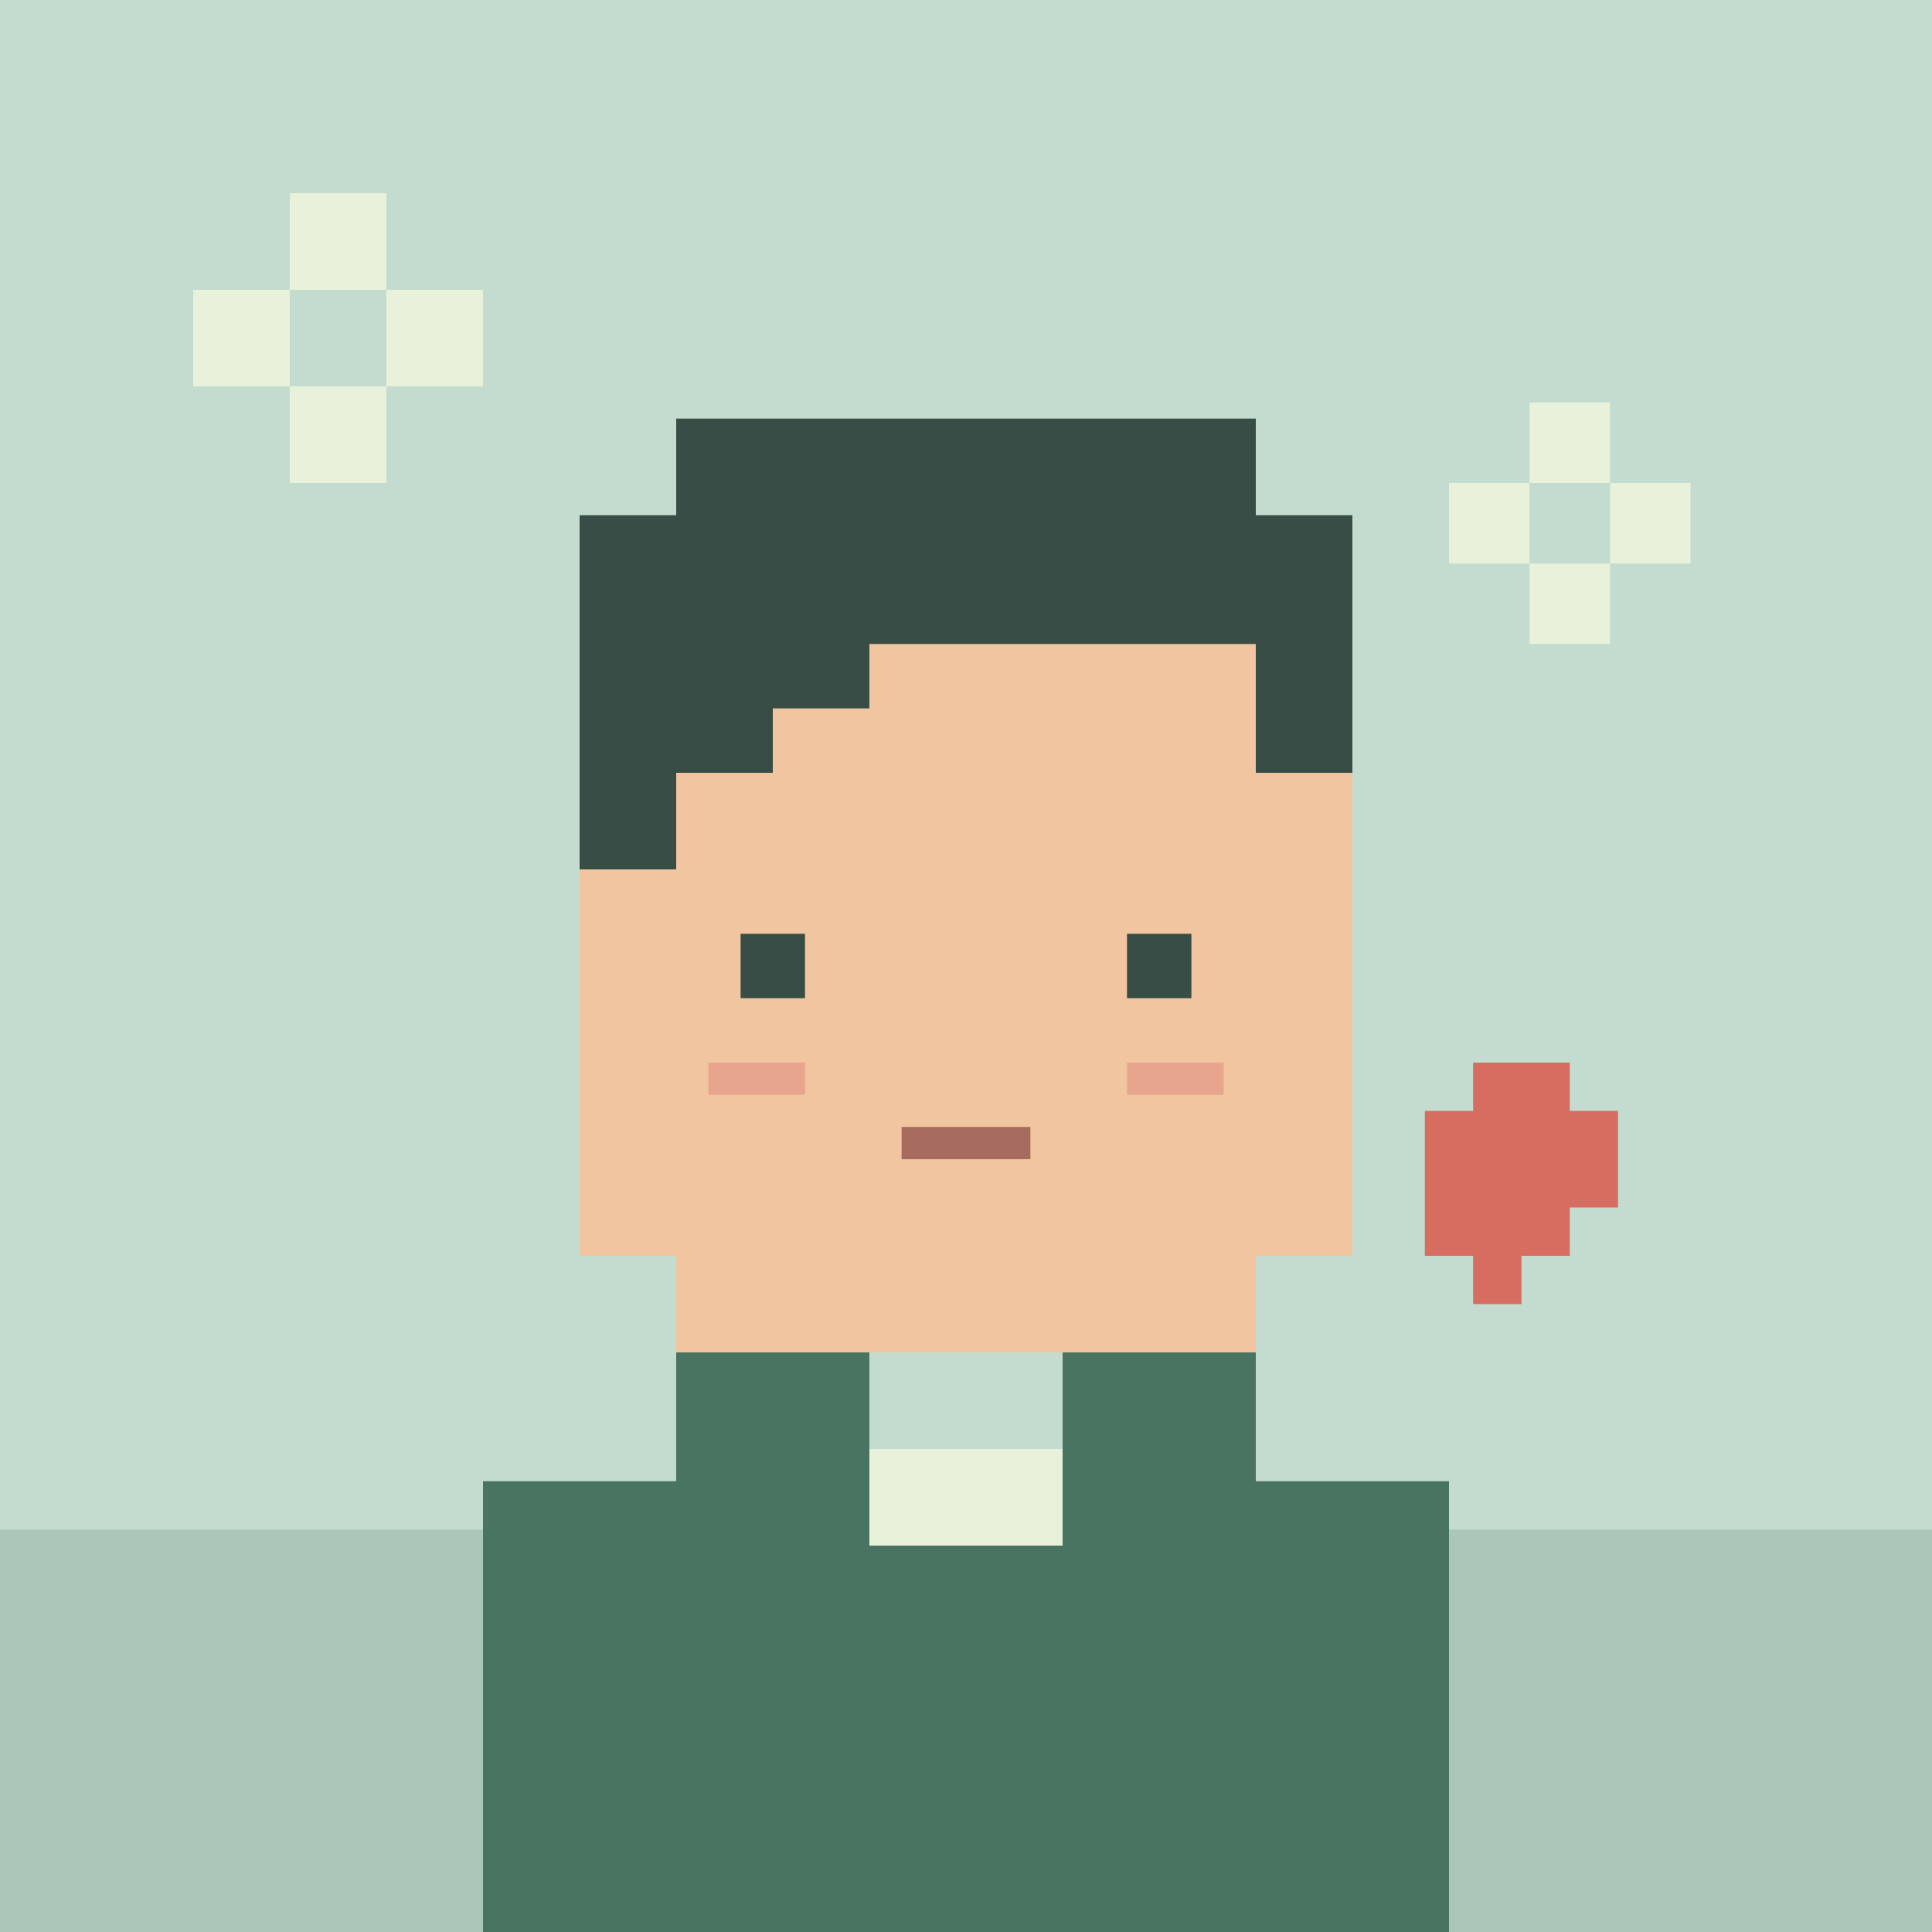
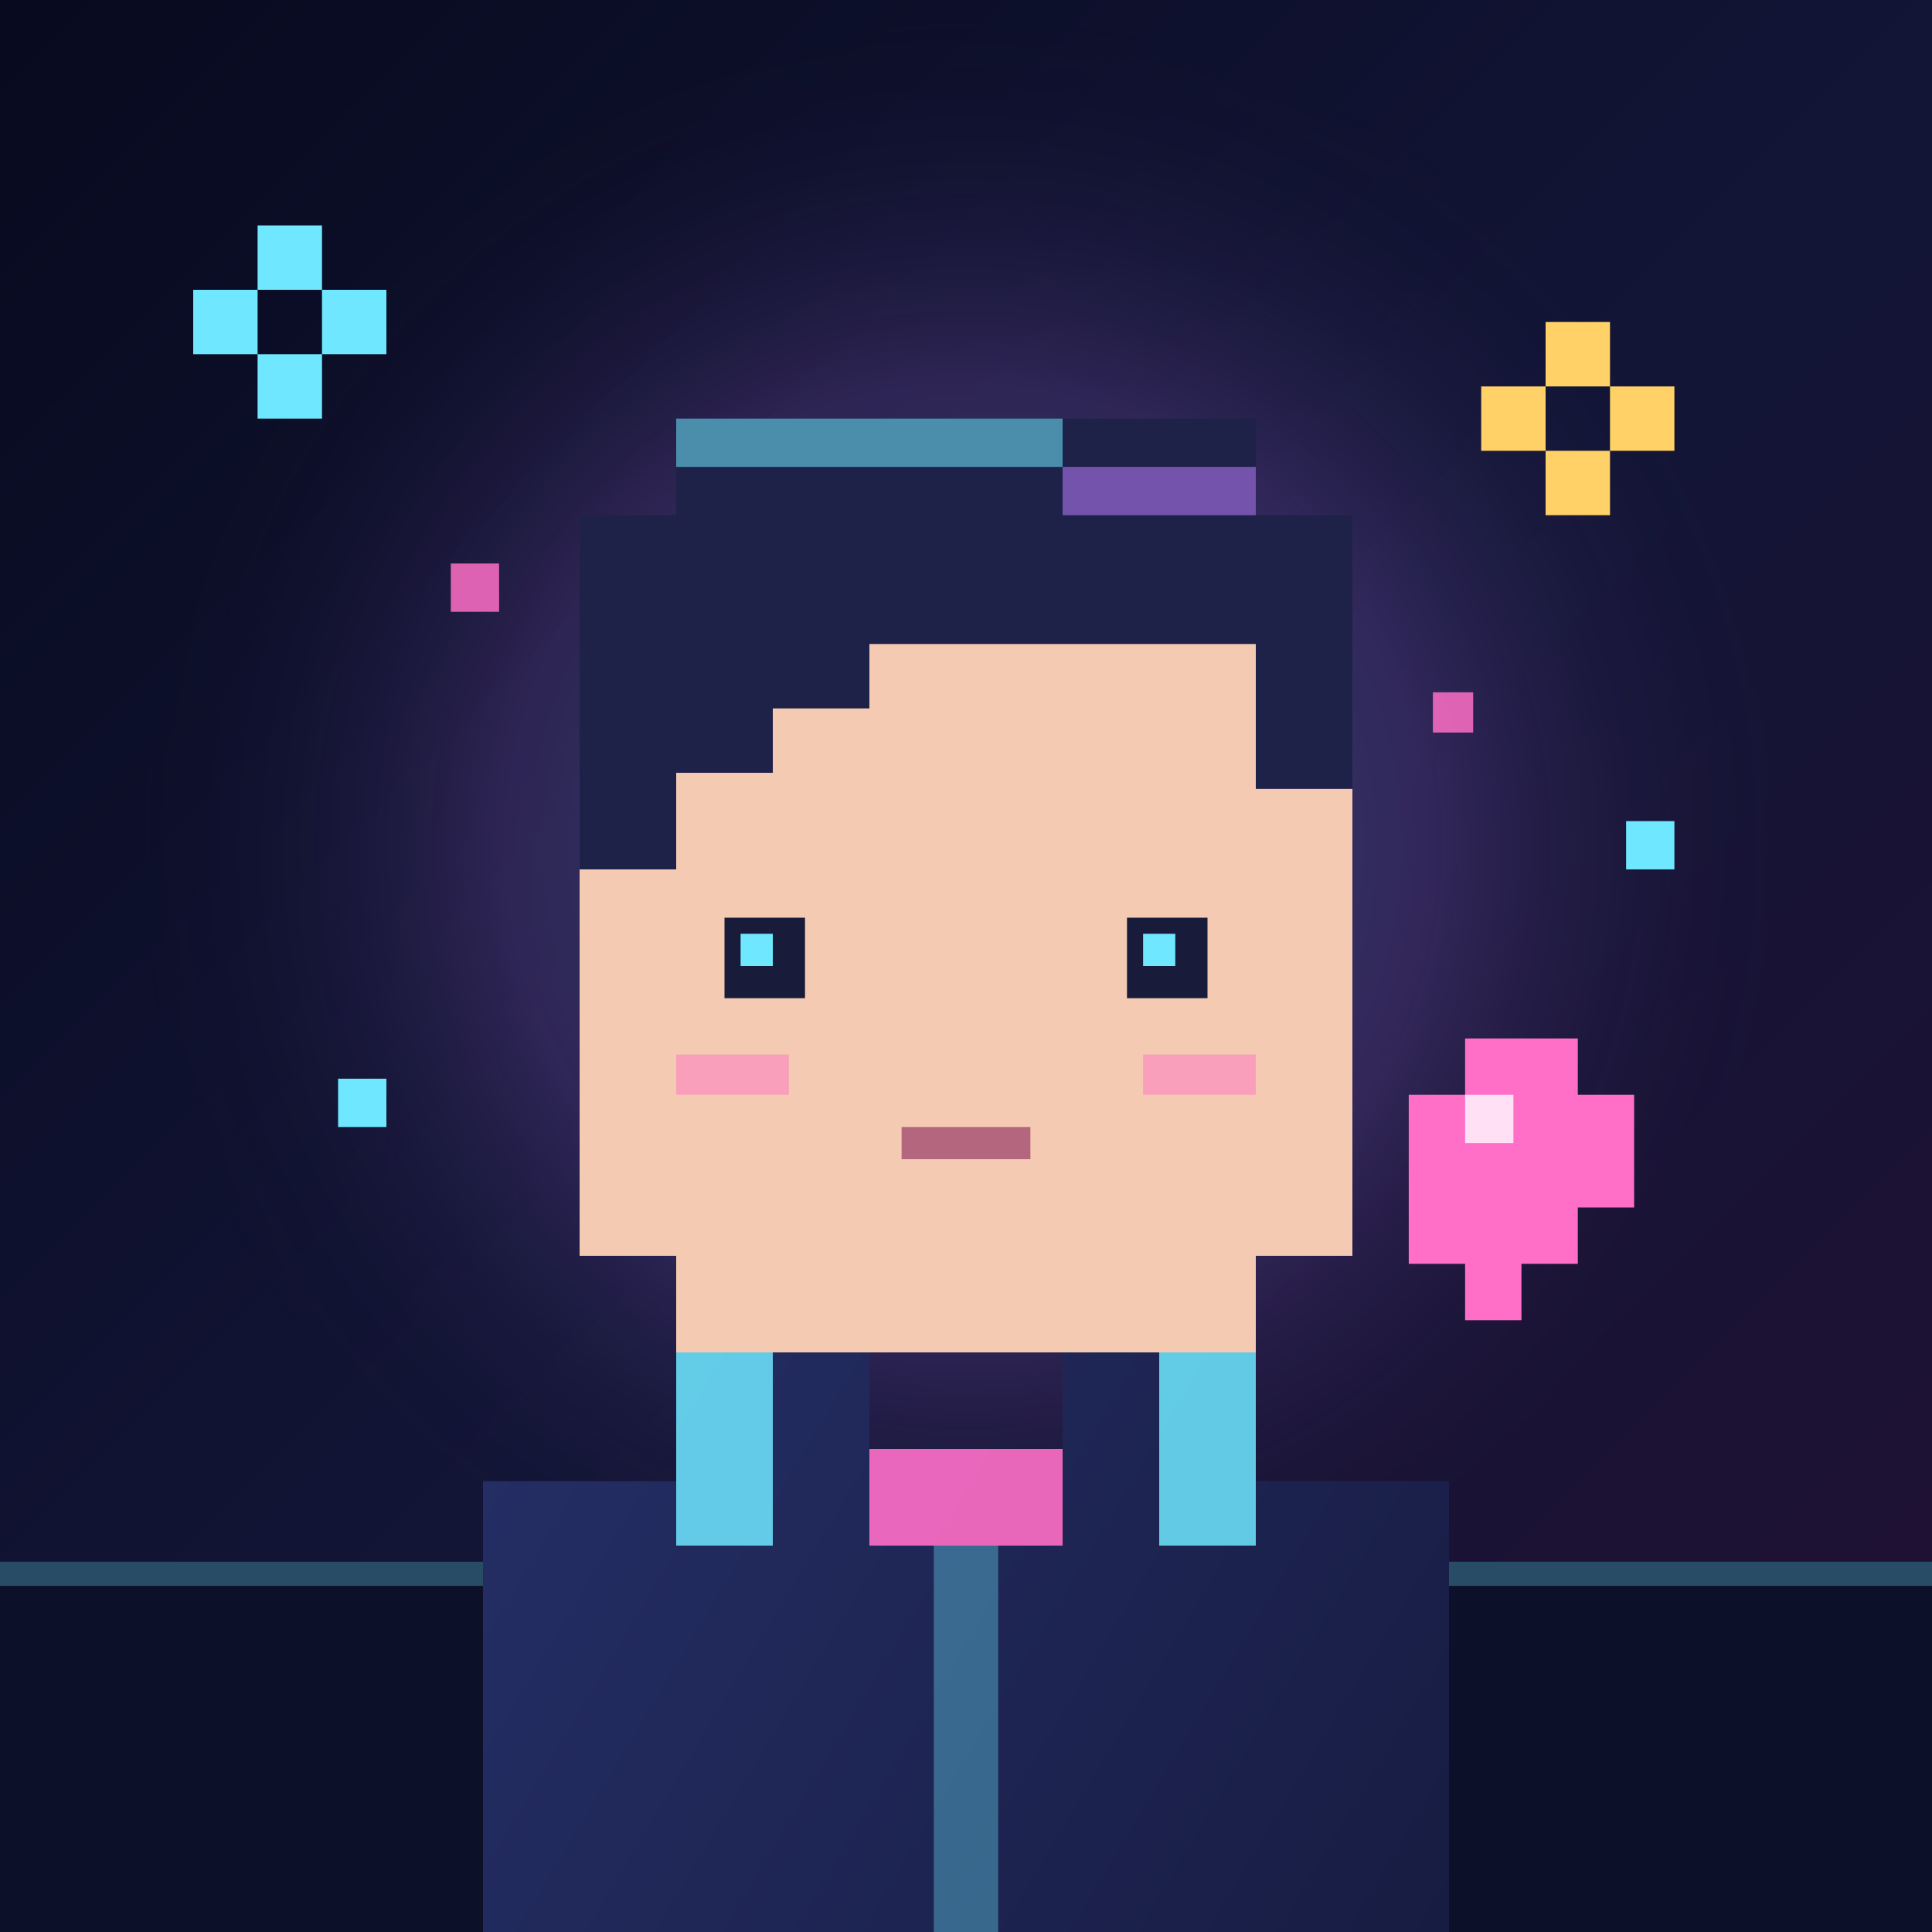
- <svg xmlns="http://www.w3.org/2000/svg" width="480" height="480" viewBox="0 0 480 480">
-   <rect width="480" height="480" fill="#c4dccf" />
-   <path d="M0 380h480v100H0z" fill="#abc7b7" />
-   <g fill="#e8f1d9">
-     <path d="M48 72h24v24H48zM72 48h24v24H72zM96 72h24v24H96zM72 96h24v24H72zM360 120h20v20h-20zM380 100h20v20h-20zM400 120h20v20h-20zM380 140h20v20h-20z" />
+ <svg xmlns="http://www.w3.org/2000/svg" width="480" height="480" viewBox="0 0 480 480" role="img" aria-label="r0b5k3f0 pixel avatar">
+   <defs>
+     <linearGradient id="bg" x1="0" y1="0" x2="480" y2="480" gradientUnits="userSpaceOnUse">
+       <stop offset="0" stop-color="#080a1f" />
+       <stop offset="0.52" stop-color="#121536" />
+       <stop offset="1" stop-color="#211033" />
+     </linearGradient>
+     <radialGradient id="halo" cx="240" cy="210" r="210" gradientUnits="userSpaceOnUse">
+       <stop offset="0" stop-color="#6ee7ff" stop-opacity="0.30" />
+       <stop offset="0.55" stop-color="#ba7cff" stop-opacity="0.18" />
+       <stop offset="1" stop-color="#080a1f" stop-opacity="0" />
+     </radialGradient>
+     <linearGradient id="jacket" x1="120" y1="336" x2="360" y2="480" gradientUnits="userSpaceOnUse">
+       <stop offset="0" stop-color="#252f66" />
+       <stop offset="1" stop-color="#171c42" />
+     </linearGradient>
+   </defs>
+   <rect width="480" height="480" fill="url(#bg)" />
+   <circle cx="240" cy="210" r="210" fill="url(#halo)" />
+   <path d="M0 388h480v92H0z" fill="#0d1029" />
+   <path d="M0 388h480v6H0z" fill="#6ee7ff" opacity="0.28" />
+   <g fill="#6ee7ff">
+     <path d="M48 72h16v16H48zM64 56h16v16H64zM80 72h16v16H80zM64 88h16v16H64z" />
+     <path d="M404 204h12v12h-12zM84 268h12v12H84z" />
  </g>
-   <path d="M144 160h24v-32h144v32h24v152h-24v24H168v-24h-24z" fill="#f0c59f" />
-   <path d="M144 176v-48h24v-24h144v24h24v64h-24v-32h-96v16h-24v16h-24v24h-24z" fill="#374d46" />
-   <path d="M184 232h16v16h-16zM280 232h16v16h-16z" fill="#374d46" />
-   <path d="M224 280h32v8h-32z" fill="#a66b5e" />
-   <path d="M176 264h24v8h-24zM280 264h24v8h-24z" fill="#e8a58e" />
-   <path d="M120 480V368h48v-32h48v24h48v-24h48v32h48v112z" fill="#4a7462" />
-   <path d="M216 360h48v24h-48z" fill="#e8f1d9" />
-   <path d="M354 276h12v-12h24v12h12v24h-12v12h-12v12h-12v-12h-12z" fill="#d66d60" />
+   <g fill="#ffd166">
+     <path d="M368 96h16v16h-16zM384 80h16v16h-16zM400 96h16v16h-16zM384 112h16v16h-16z" />
+   </g>
+   <g fill="#ff6ec7" opacity="0.85">
+     <path d="M112 140h12v12h-12zM356 172h10v10h-10z" />
+   </g>
+   <path d="M144 160h24v-32h144v32h24v152h-24v24H168v-24h-24z" fill="#f4cbb2" />
+   <path d="M144 180v-52h24v-24h144v24h24v68h-24v-36h-96v16h-24v16h-24v24h-24z" fill="#1e2248" />
+   <path d="M168 104h96v12h-96z" fill="#6ee7ff" opacity="0.55" />
+   <path d="M264 116h48v12h-48z" fill="#ba7cff" opacity="0.55" />
+   <path d="M180 228h20v20h-20zM280 228h20v20h-20z" fill="#181c3a" />
+   <path d="M184 232h8v8h-8zM284 232h8v8h-8z" fill="#6ee7ff" />
+   <path d="M168 262h28v10h-28zM284 262h28v10h-28z" fill="#ff6ec7" opacity="0.48" />
+   <path d="M224 280h32v8h-32z" fill="#b3667e" />
+   <path d="M120 480V368h48v-32h48v24h48v-24h48v32h48v112z" fill="url(#jacket)" />
+   <path d="M168 336h24v48h-24zM288 336h24v48h-24z" fill="#6ee7ff" opacity="0.85" />
+   <path d="M216 360h48v24h-48z" fill="#ff6ec7" opacity="0.9" />
+   <path d="M232 384h16v96h-16z" fill="#6ee7ff" opacity="0.35" />
+   <path d="M350 272h14v-14h28v14h14v28h-14v14h-14v14h-14v-14h-14z" fill="#ff6ec7" />
+   <path d="M364 272h12v12h-12z" fill="#fff5fb" opacity="0.85" />
</svg>
